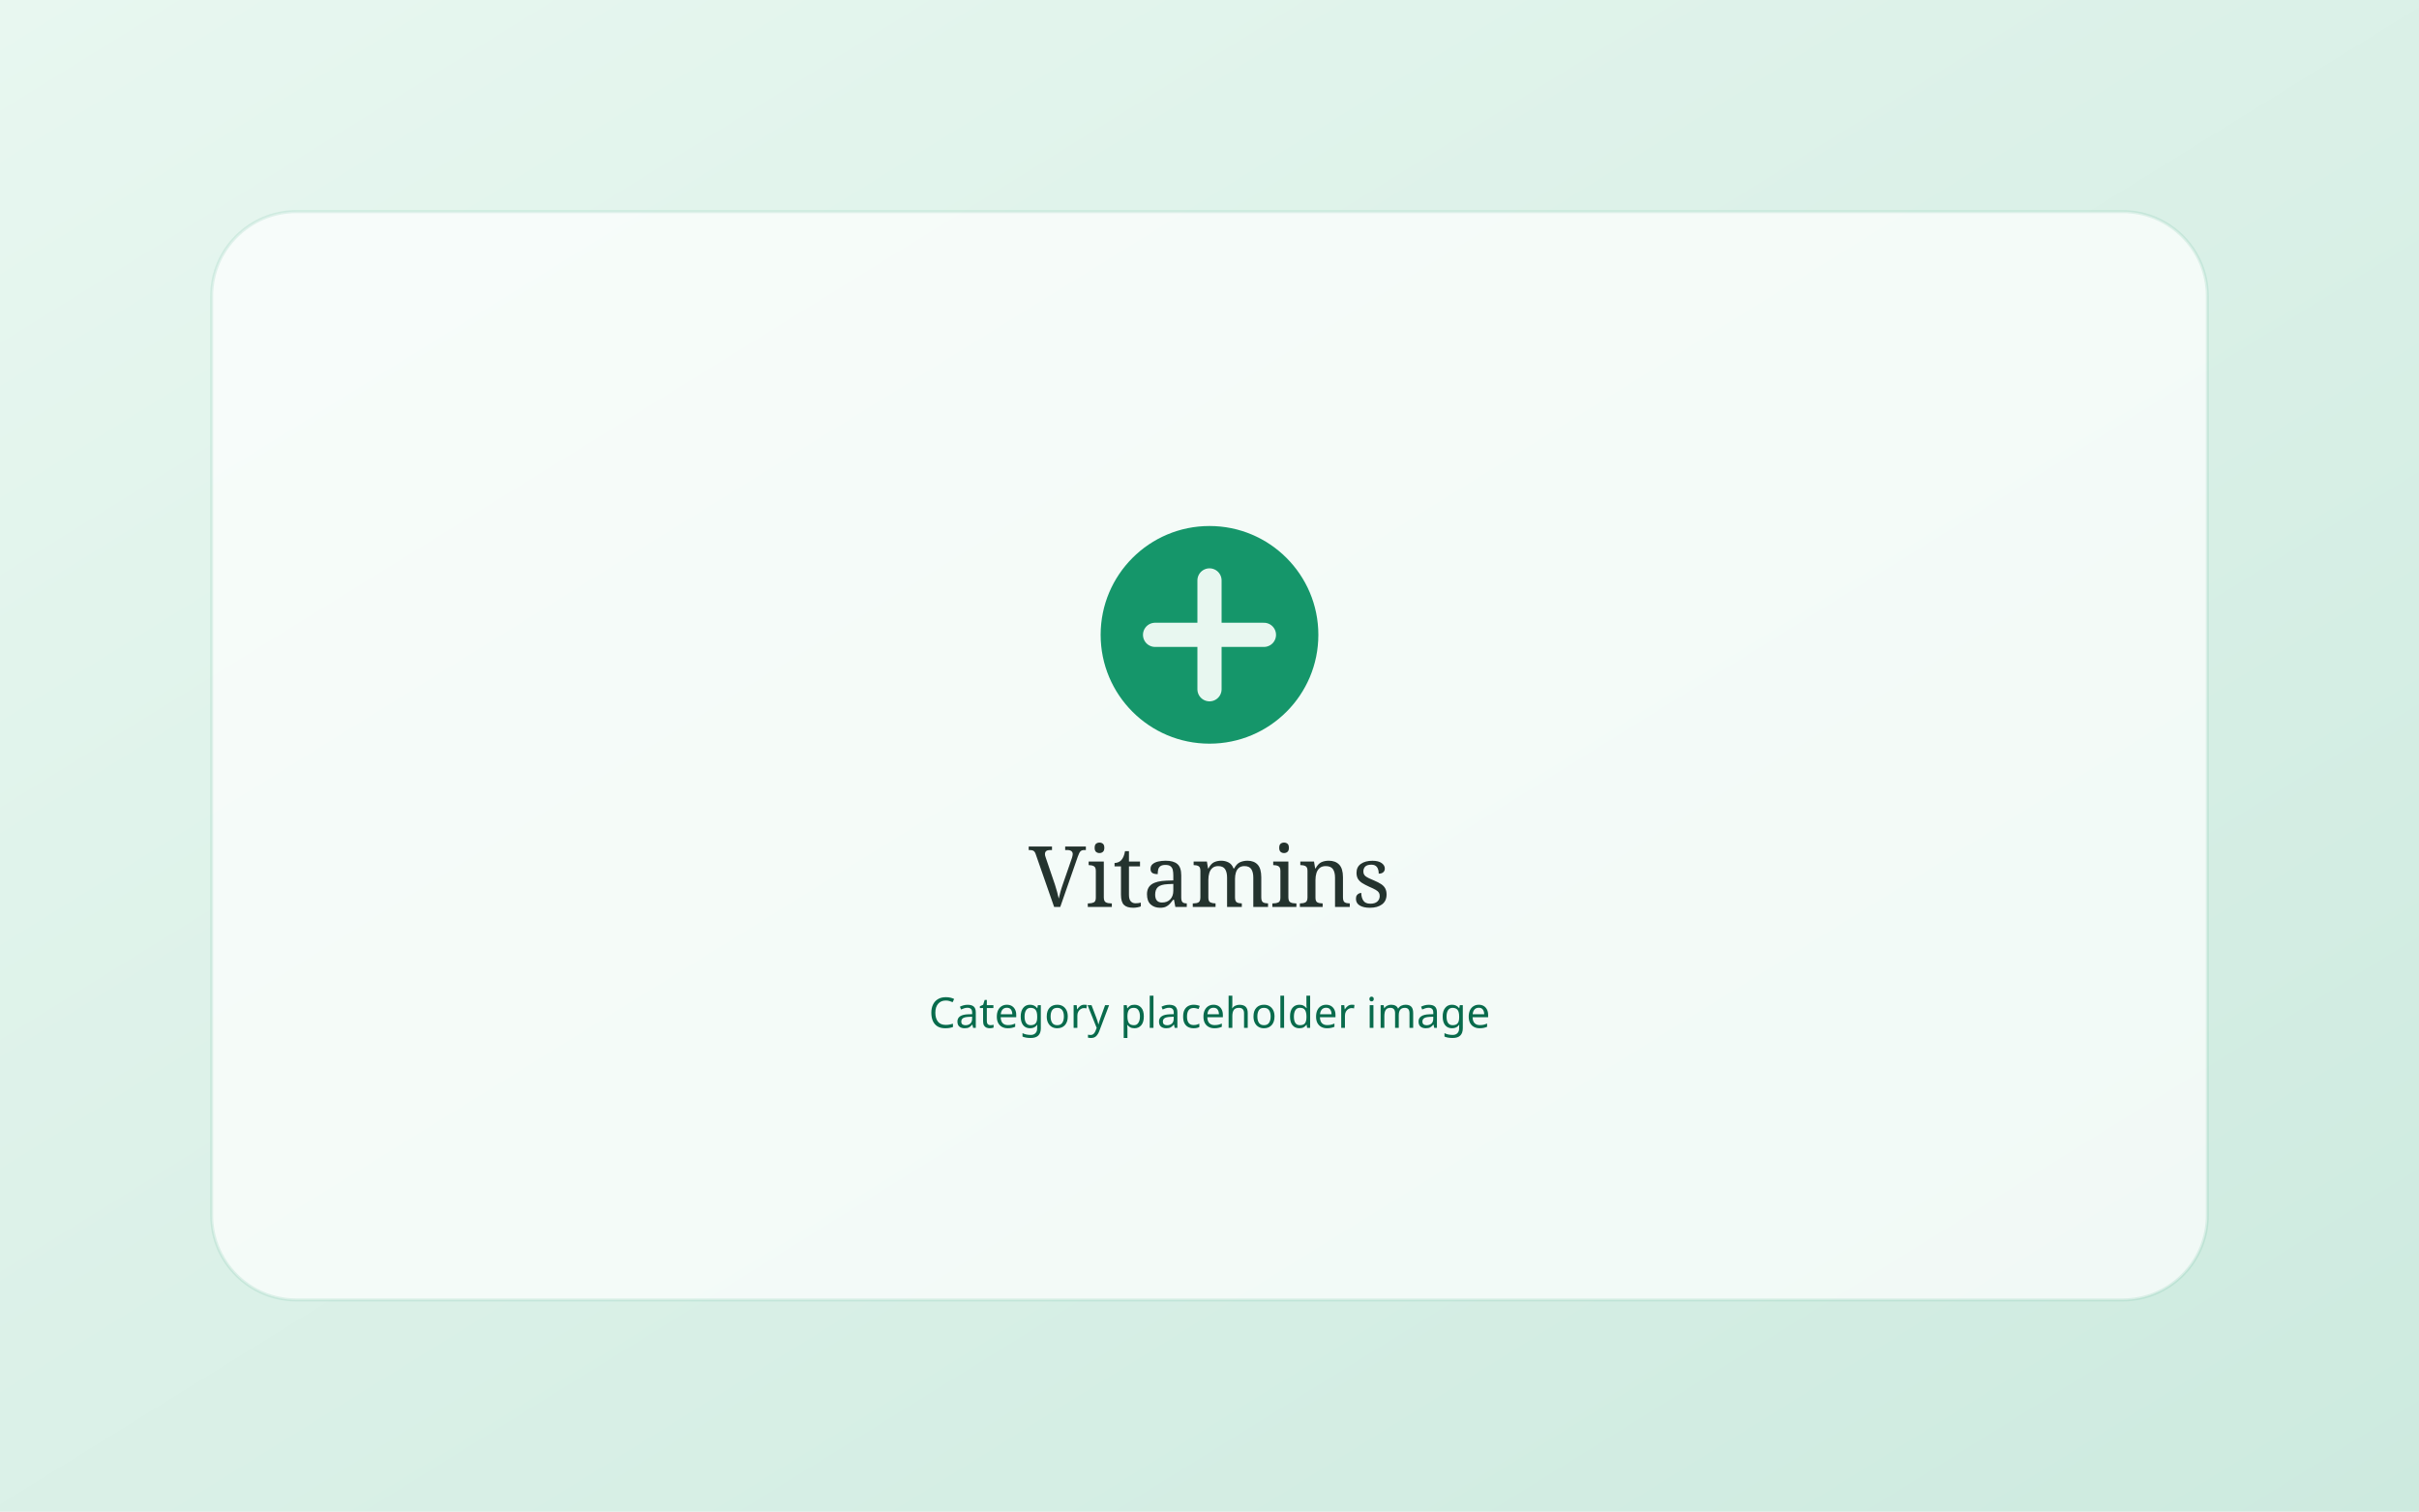
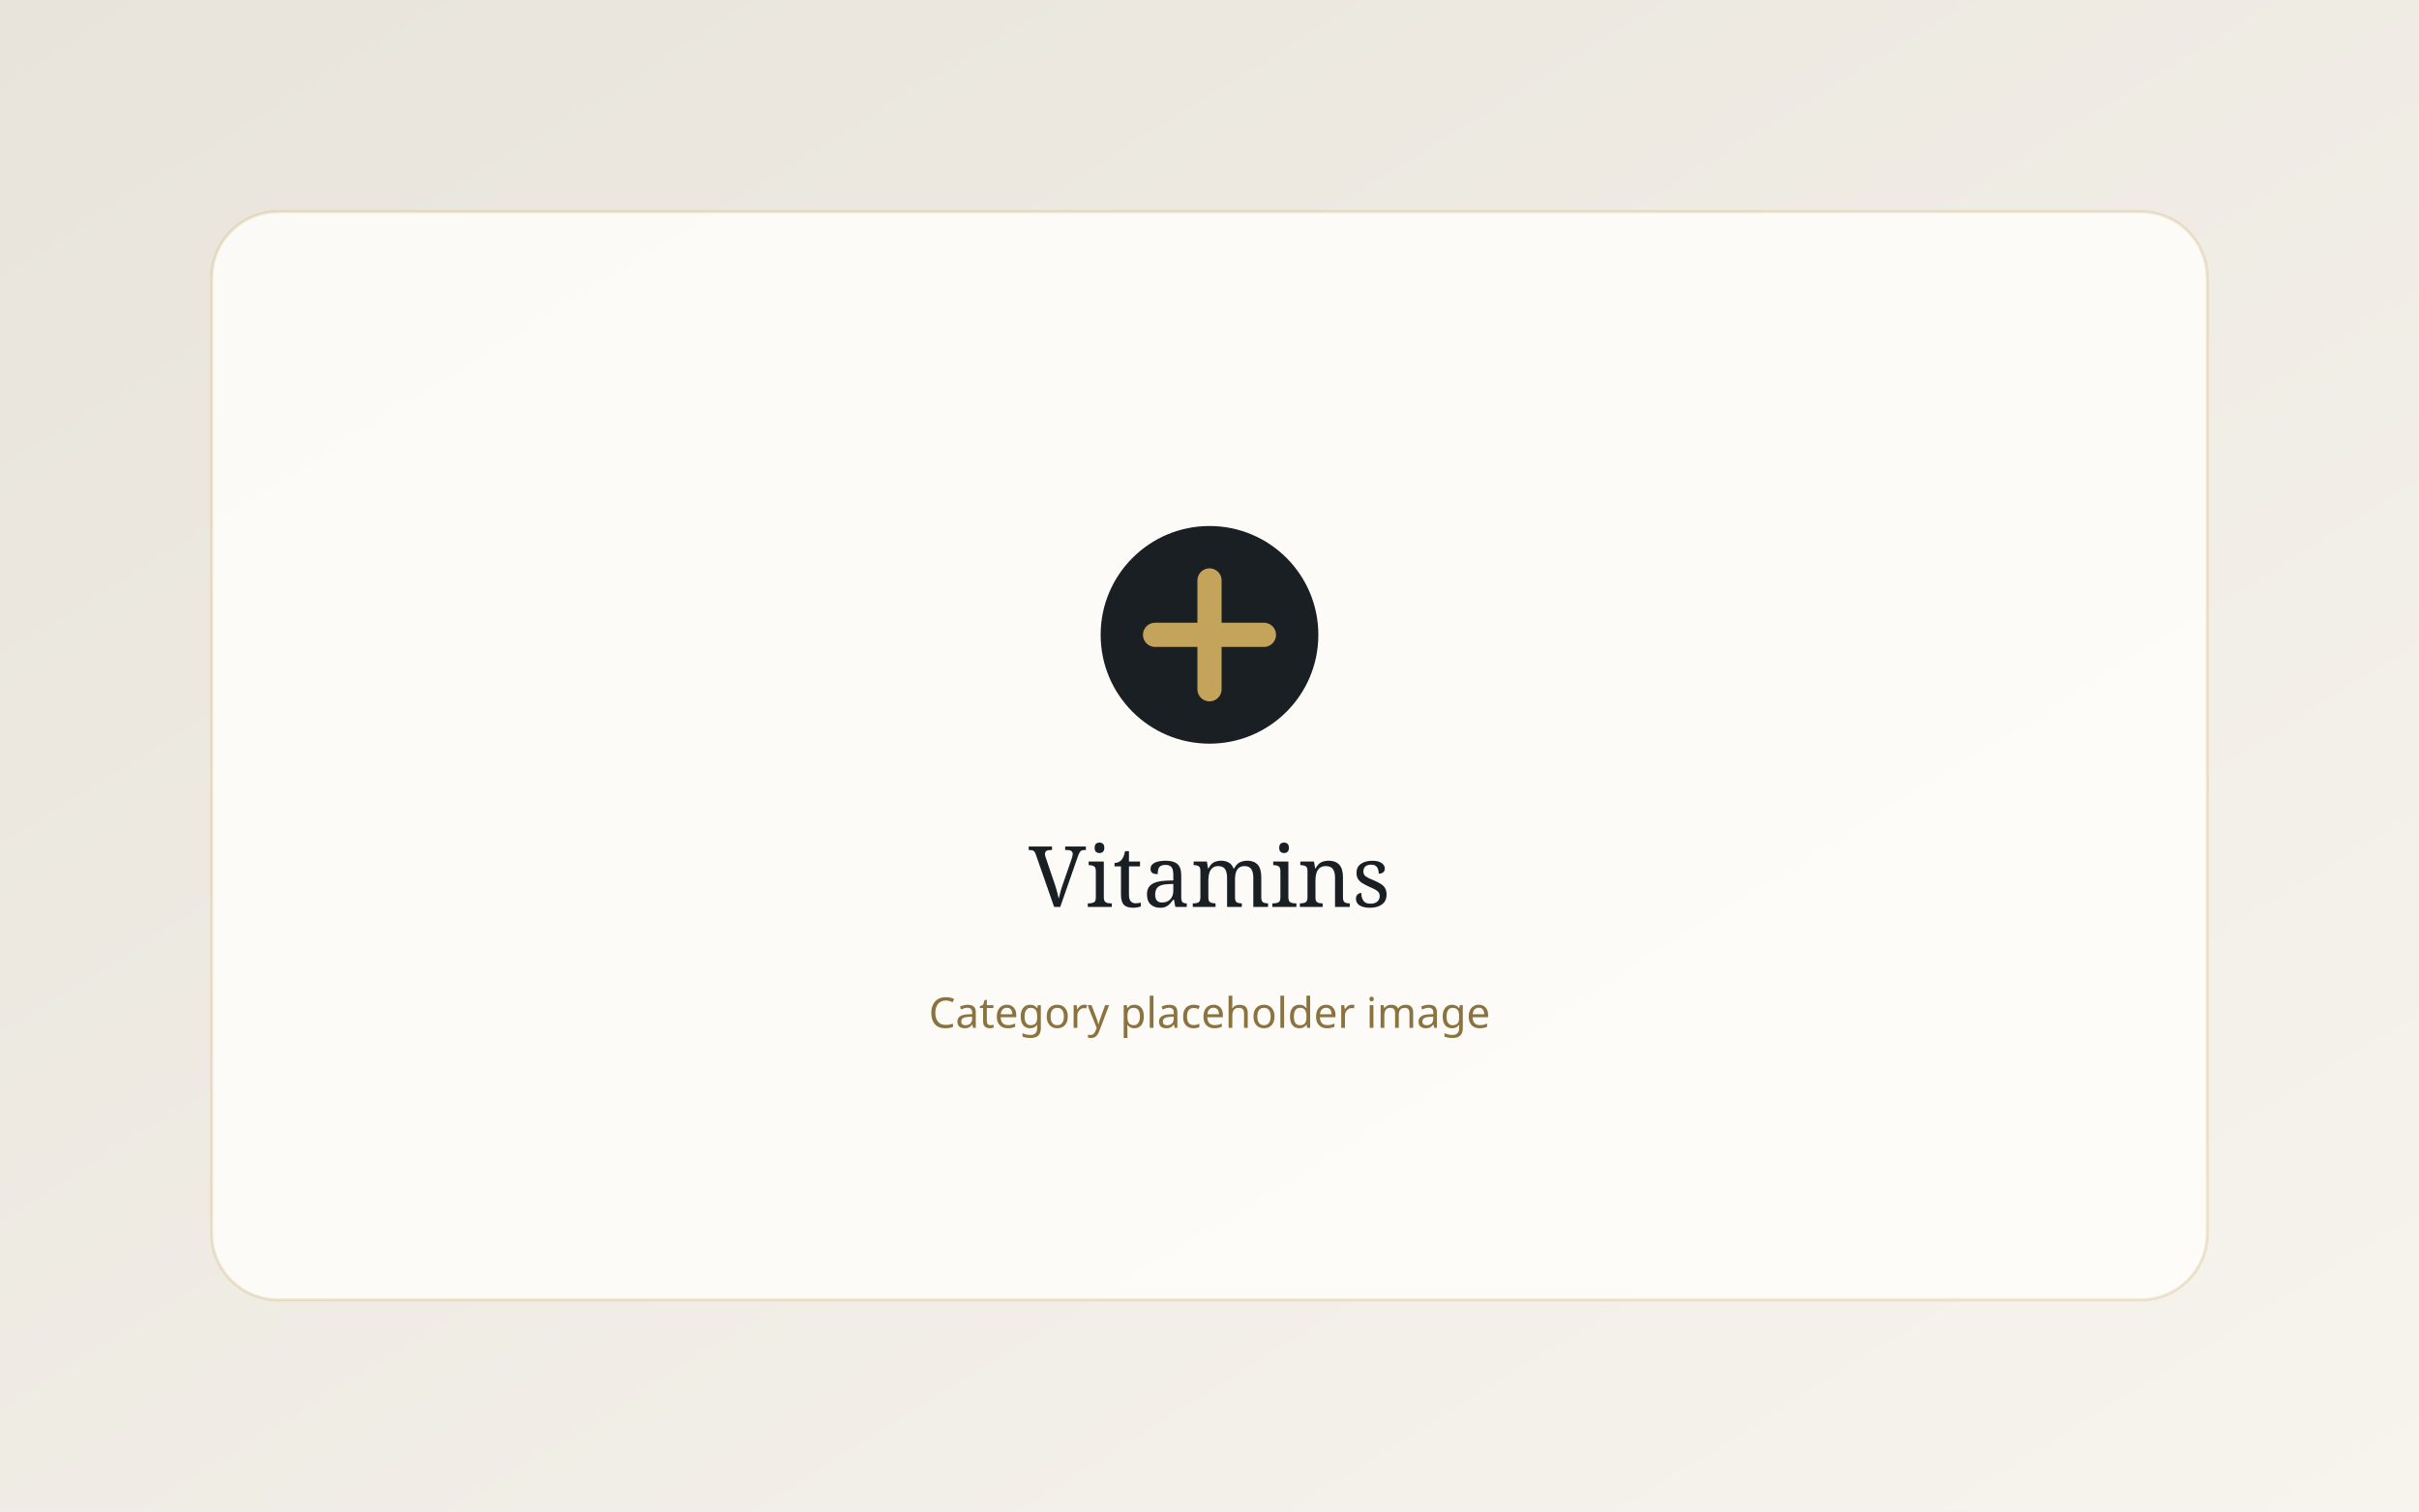
<svg xmlns="http://www.w3.org/2000/svg" width="800" height="500" viewBox="0 0 800 500" role="img" aria-label="Vitamins">
  <defs>
    <linearGradient id="g" x1="0" y1="0" x2="1" y2="1">
-       <stop offset="0%" stop-color="#E8F7F0" />
-       <stop offset="100%" stop-color="#CDEADF" />
+       <stop offset="0%" stop-color="#E8E4DB" />
+       <stop offset="100%" stop-color="#F7F4EE" />
    </linearGradient>
  </defs>
  <rect width="800" height="500" fill="url(#g)" />
-   <rect x="70" y="70" width="660" height="360" rx="28" fill="#FFFFFF" opacity="0.7" stroke="#15966A" stroke-opacity="0.15" />
-   <circle cx="400" cy="210" r="36" fill="#15966A" />
-   <path d="M400 192v36M382 210h36" stroke="#E8F7F0" stroke-width="8" stroke-linecap="round" />
-   <text x="50%" y="300" text-anchor="middle" font-family="Georgia, serif" font-size="28" fill="#24332E">Vitamins</text>
-   <text x="50%" y="340" text-anchor="middle" font-family="Segoe UI, sans-serif" font-size="14" fill="#086B4C">Category placeholder image</text>
+   <rect x="70" y="70" width="660" height="360" rx="22" fill="#FFFEFB" opacity="0.85" stroke="#C4A35A" stroke-opacity="0.3" />
+   <circle cx="400" cy="210" r="36" fill="#1A1F24" />
+   <path d="M400 192v36M382 210h36" stroke="#C4A35A" stroke-width="8" stroke-linecap="round" />
+   <text x="50%" y="300" text-anchor="middle" font-family="Georgia, serif" font-size="28" fill="#1A1F24">Vitamins</text>
+   <text x="50%" y="340" text-anchor="middle" font-family="Segoe UI, sans-serif" font-size="14" fill="#8B7340">Category placeholder image</text>
</svg>
